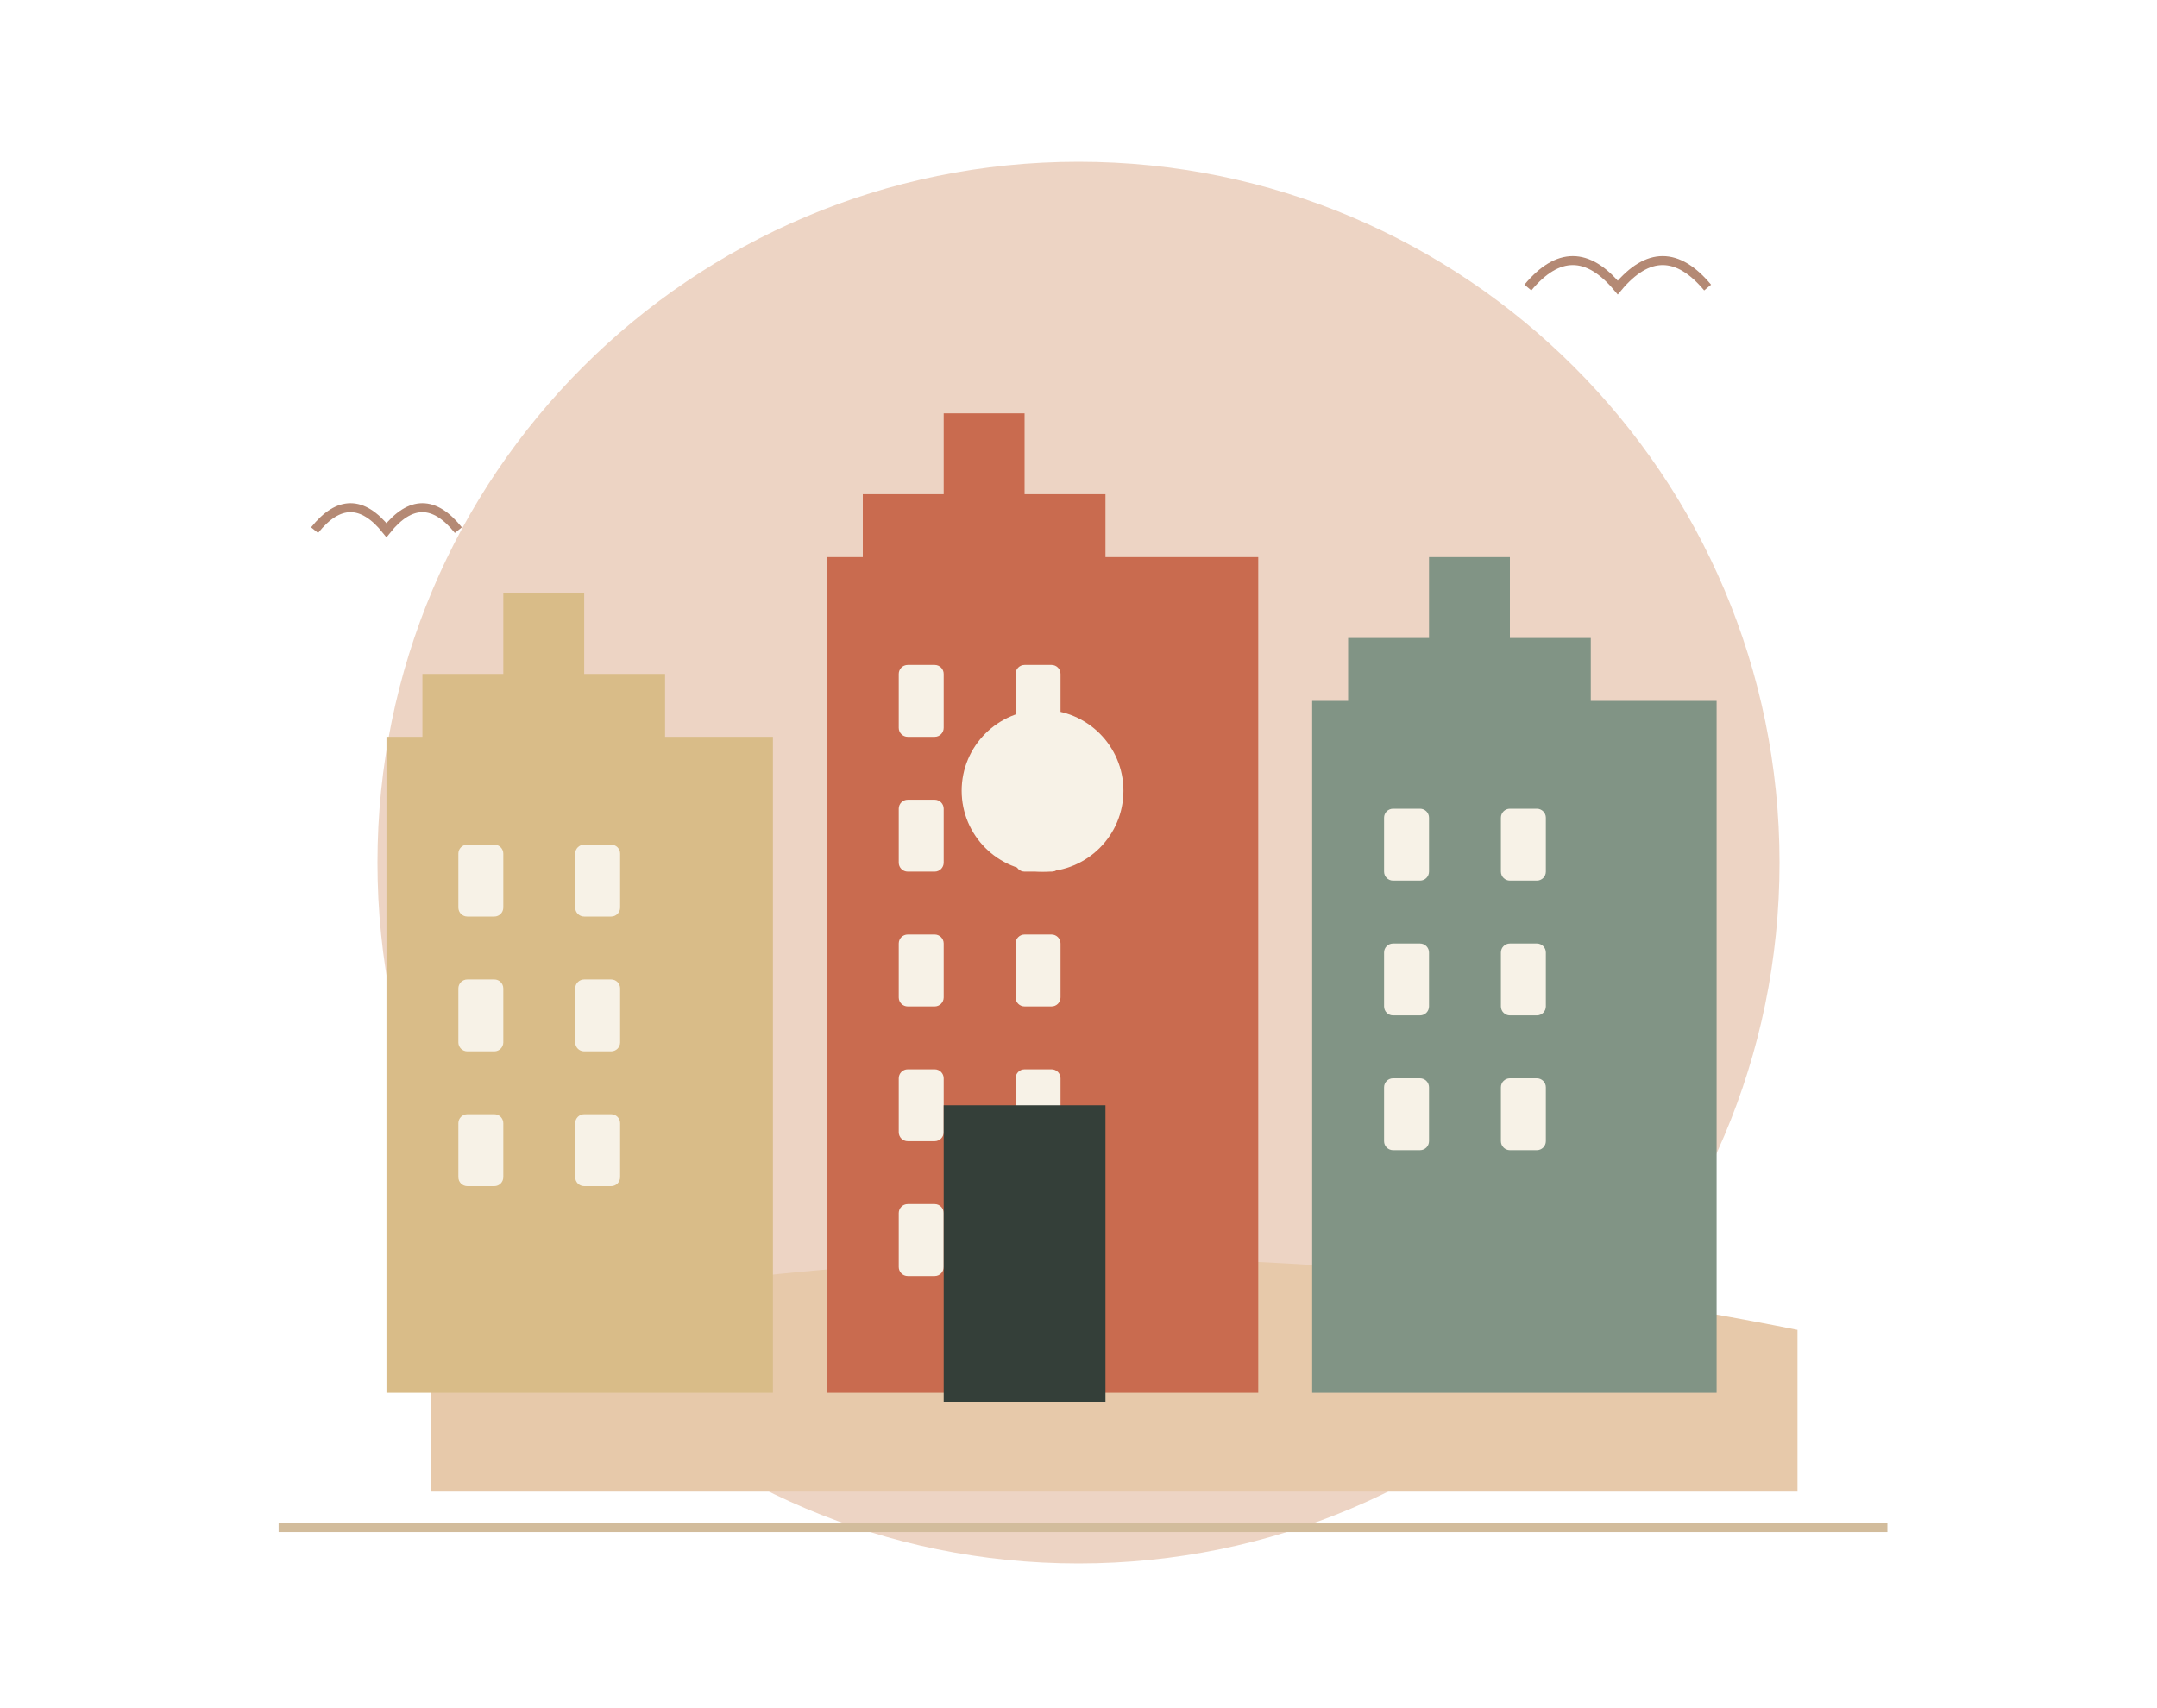
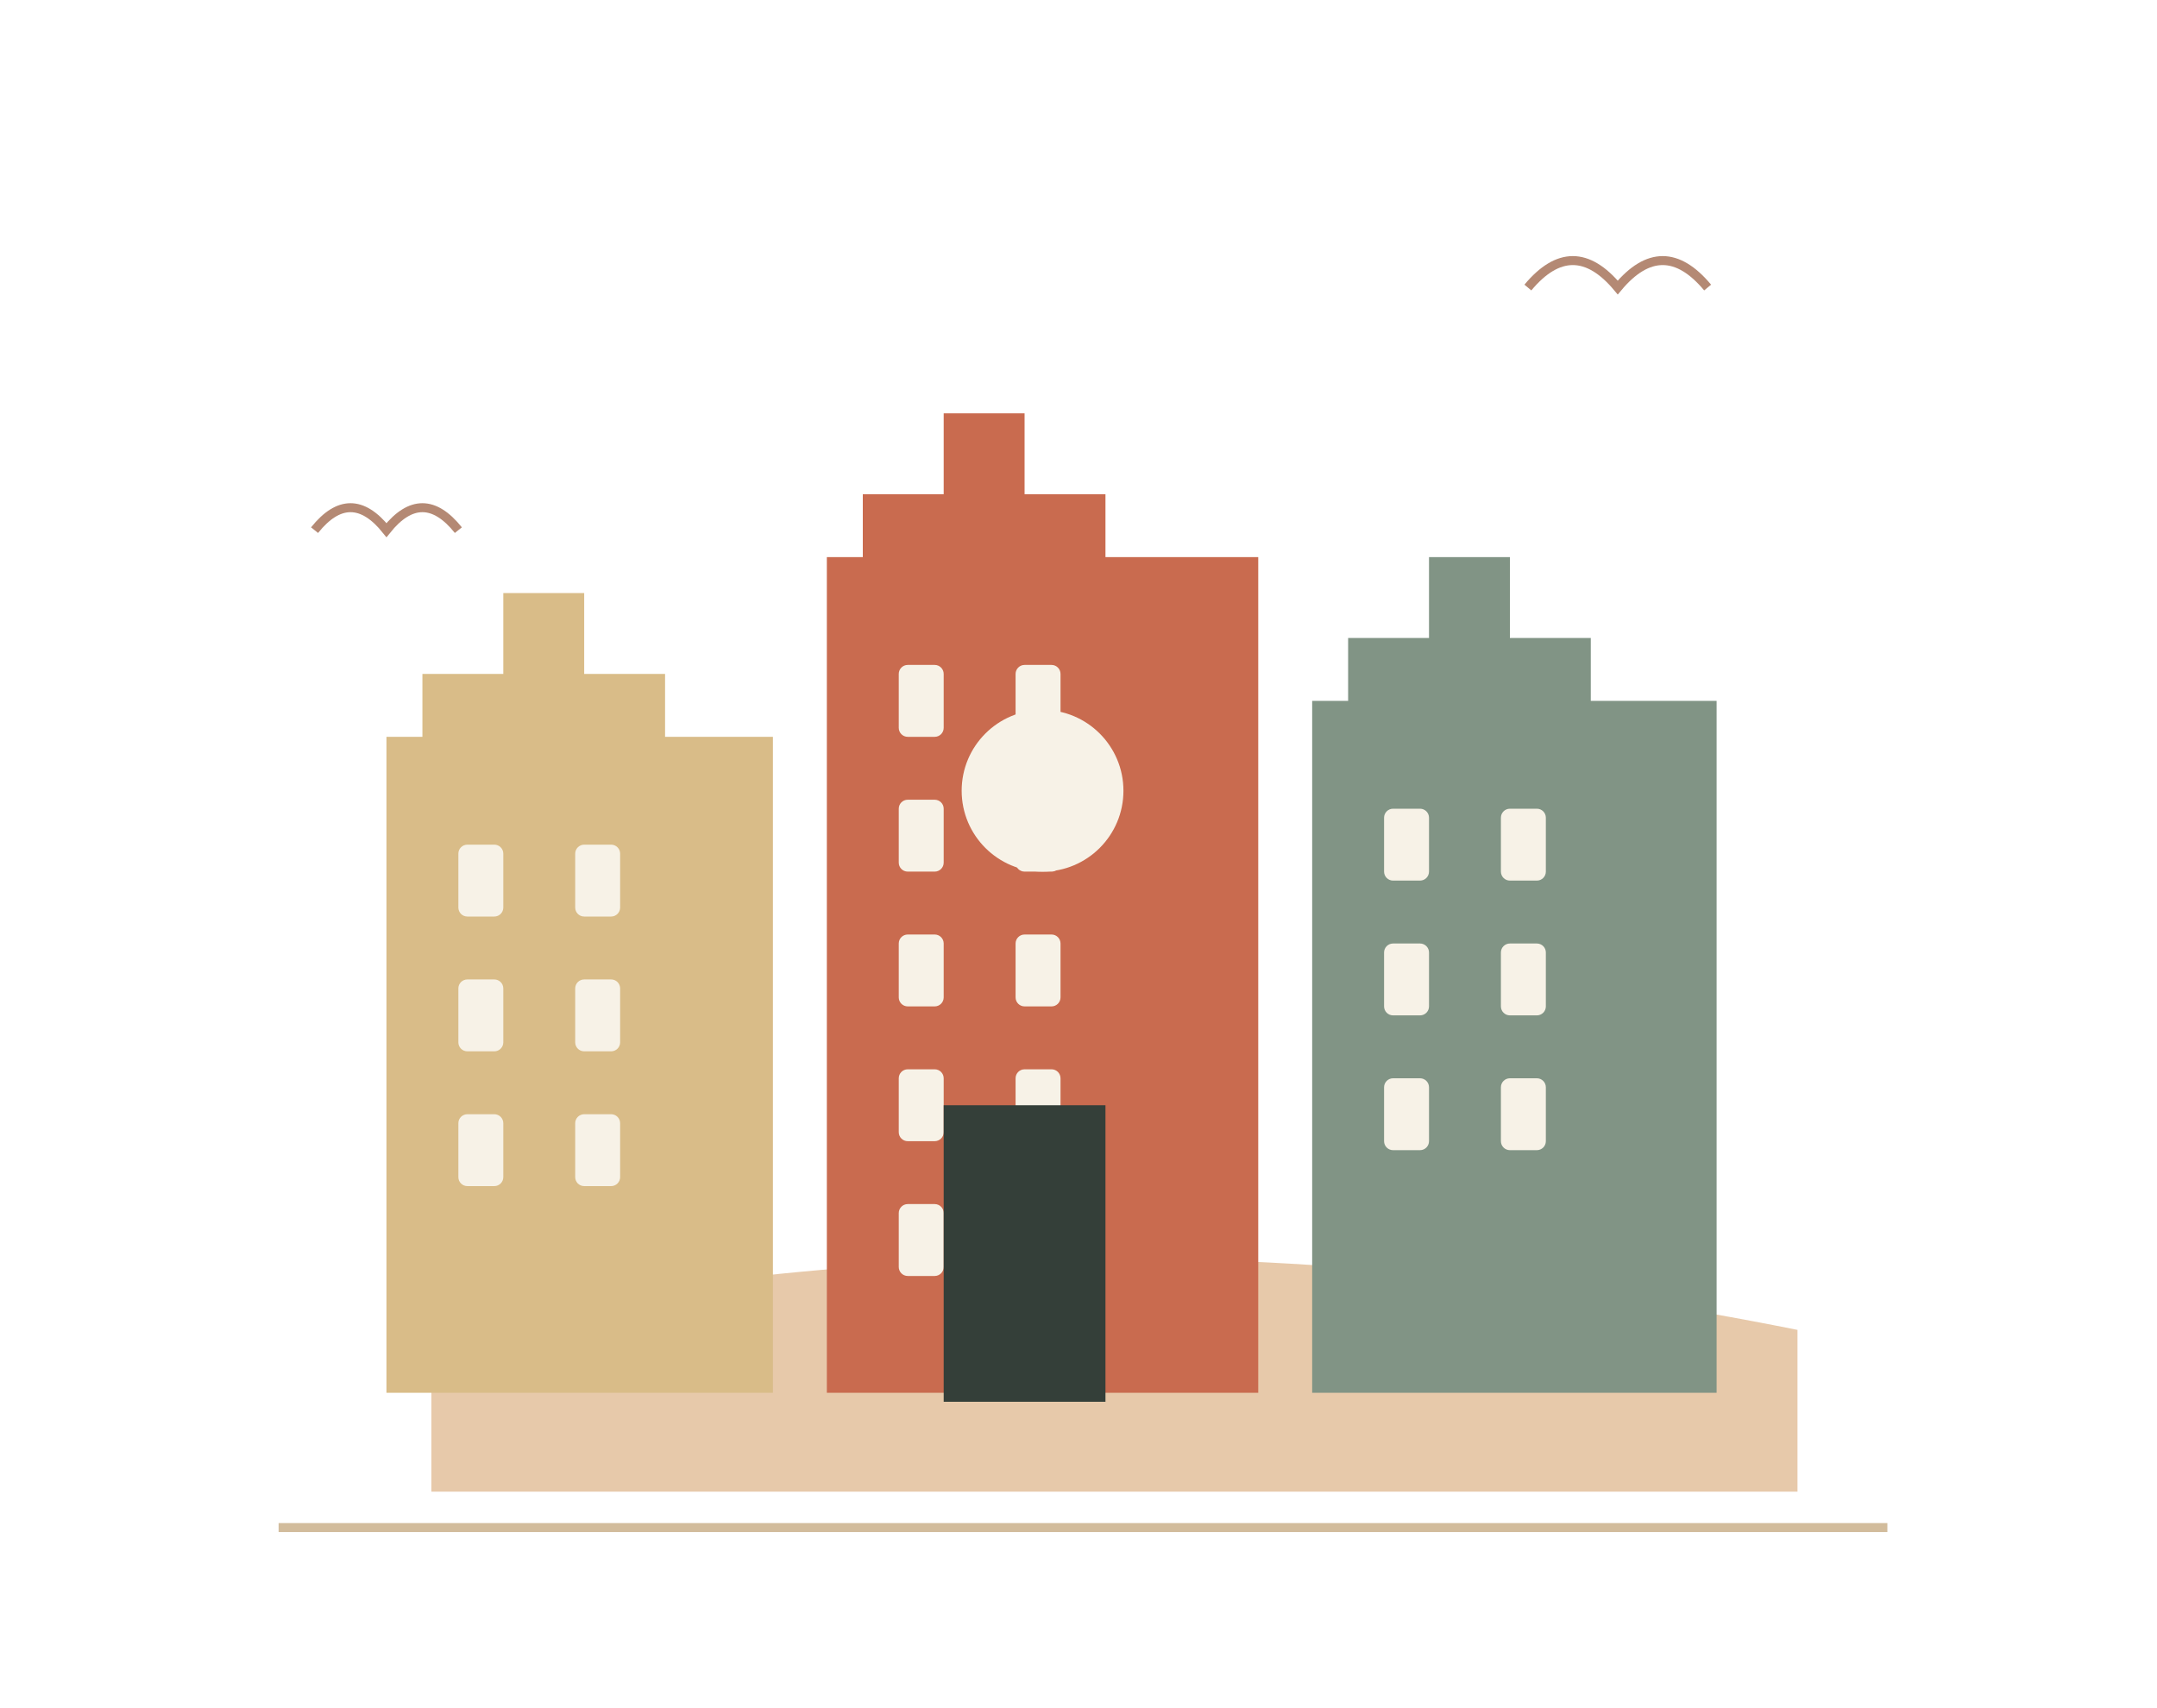
<svg xmlns="http://www.w3.org/2000/svg" viewBox="0 0 240 190">
-   <circle cx="120" cy="96" r="78" fill="#edd4c4" />
  <path d="M48 148Q120 132 200 148V166H48Z" fill="#e7c9aa" />
  <rect x="43" y="82" width="43" height="73" rx="0" fill="#d9bc88" />
  <rect x="51" y="94" width="5" height="8" rx="1" fill="#f7f2e7" />
  <rect x="51" y="109" width="5" height="8" rx="1" fill="#f7f2e7" />
  <rect x="51" y="124" width="5" height="8" rx="1" fill="#f7f2e7" />
  <rect x="64" y="94" width="5" height="8" rx="1" fill="#f7f2e7" />
  <rect x="64" y="109" width="5" height="8" rx="1" fill="#f7f2e7" />
  <rect x="64" y="124" width="5" height="8" rx="1" fill="#f7f2e7" />
  <path d="M39 84h8v-9h9v-9h9v9h9v9h8Z" fill="#d9bc88" stroke="none" stroke-width="1" stroke-linejoin="round" />
  <rect x="92" y="62" width="48" height="93" rx="0" fill="#c96b4f" />
  <rect x="100" y="74" width="5" height="8" rx="1" fill="#f7f2e7" />
  <rect x="100" y="89" width="5" height="8" rx="1" fill="#f7f2e7" />
  <rect x="100" y="104" width="5" height="8" rx="1" fill="#f7f2e7" />
  <rect x="100" y="119" width="5" height="8" rx="1" fill="#f7f2e7" />
  <rect x="100" y="134" width="5" height="8" rx="1" fill="#f7f2e7" />
  <rect x="113" y="74" width="5" height="8" rx="1" fill="#f7f2e7" />
  <rect x="113" y="89" width="5" height="8" rx="1" fill="#f7f2e7" />
  <rect x="113" y="104" width="5" height="8" rx="1" fill="#f7f2e7" />
  <rect x="113" y="119" width="5" height="8" rx="1" fill="#f7f2e7" />
  <rect x="113" y="134" width="5" height="8" rx="1" fill="#f7f2e7" />
  <path d="M88 64h8v-9h9v-9h9v9h9v9h8Z" fill="#c96b4f" stroke="none" stroke-width="1" stroke-linejoin="round" />
  <rect x="146" y="78" width="45" height="77" rx="0" fill="#819485" />
  <rect x="154" y="90" width="5" height="8" rx="1" fill="#f7f2e7" />
  <rect x="154" y="105" width="5" height="8" rx="1" fill="#f7f2e7" />
  <rect x="154" y="120" width="5" height="8" rx="1" fill="#f7f2e7" />
  <rect x="167" y="90" width="5" height="8" rx="1" fill="#f7f2e7" />
  <rect x="167" y="105" width="5" height="8" rx="1" fill="#f7f2e7" />
  <rect x="167" y="120" width="5" height="8" rx="1" fill="#f7f2e7" />
  <path d="M142 80h8v-9h9v-9h9v9h9v9h8Z" fill="#819485" stroke="none" stroke-width="1" stroke-linejoin="round" />
  <rect x="105" y="123" width="18" height="33" rx="0" fill="#343f39" />
  <circle cx="116" cy="88" r="9" fill="#f7f2e7" />
  <path d="M31 170H210" stroke="#d2bc9c" stroke-width="1" />
  <path d="M170 32q5-6 10 0 5-6 10 0M35 59q4-5 8 0 4-5 8 0" stroke="#b48974" fill="none" stroke-width="1" />
</svg>
